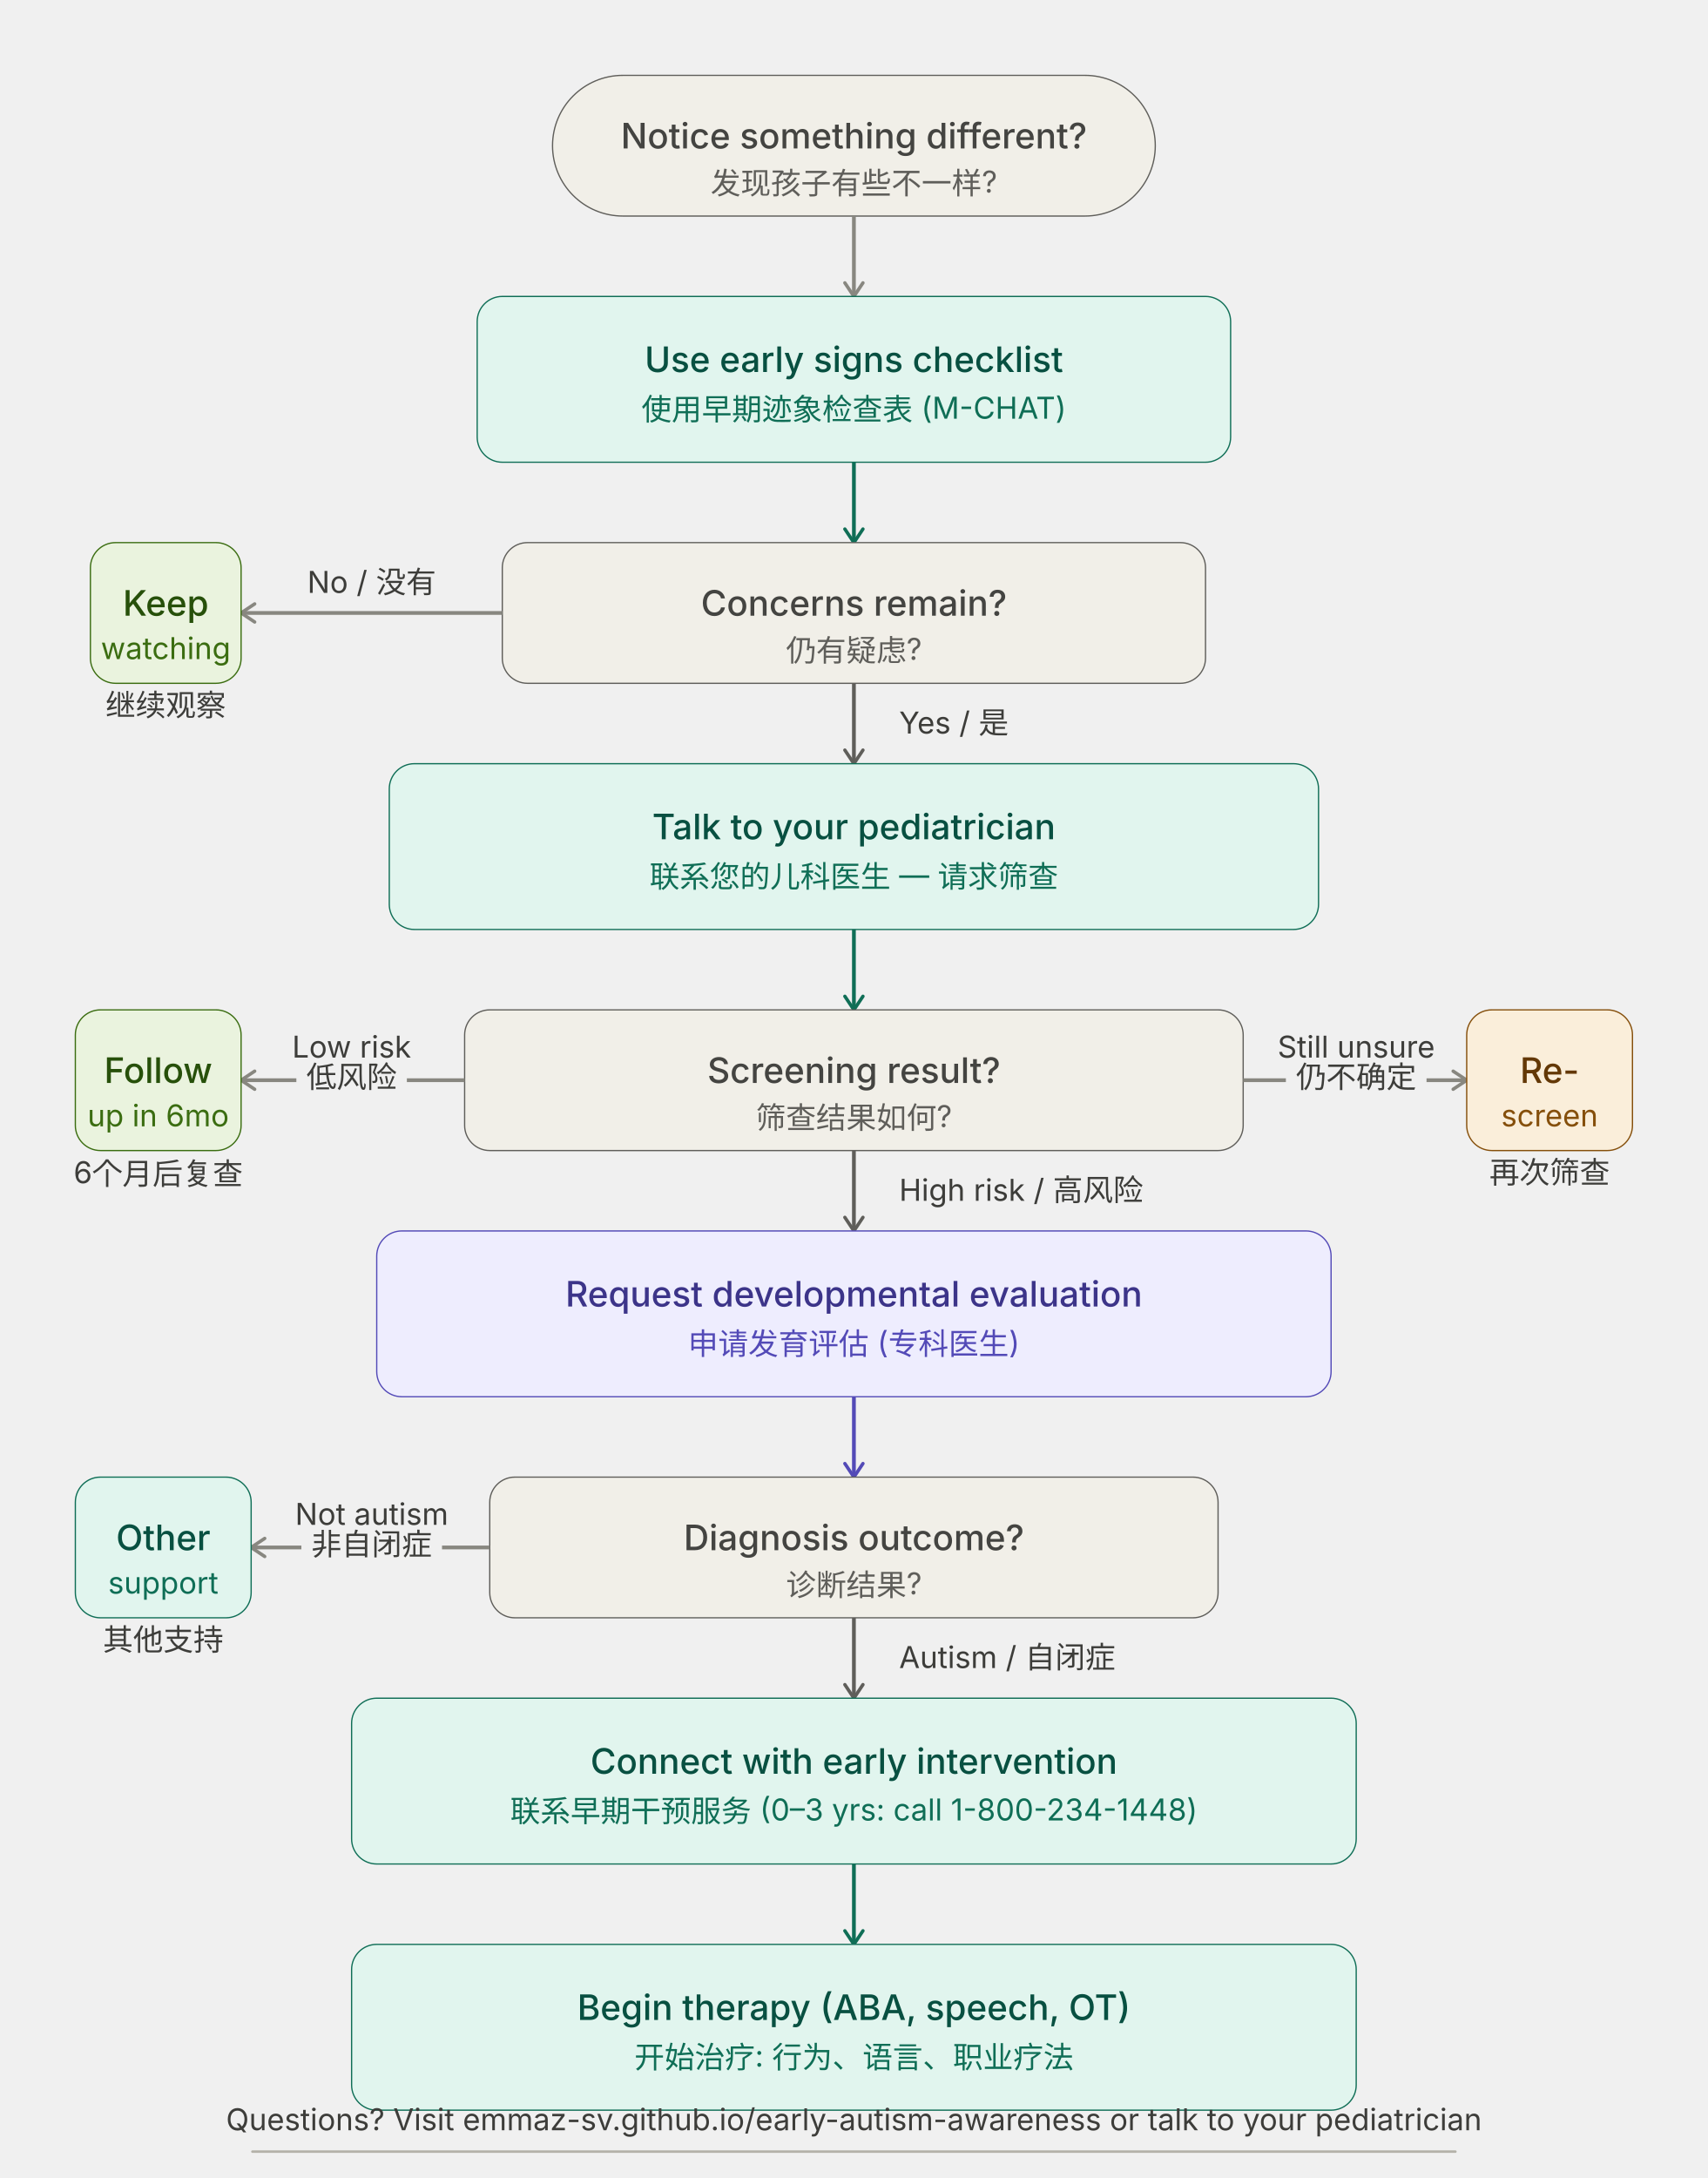
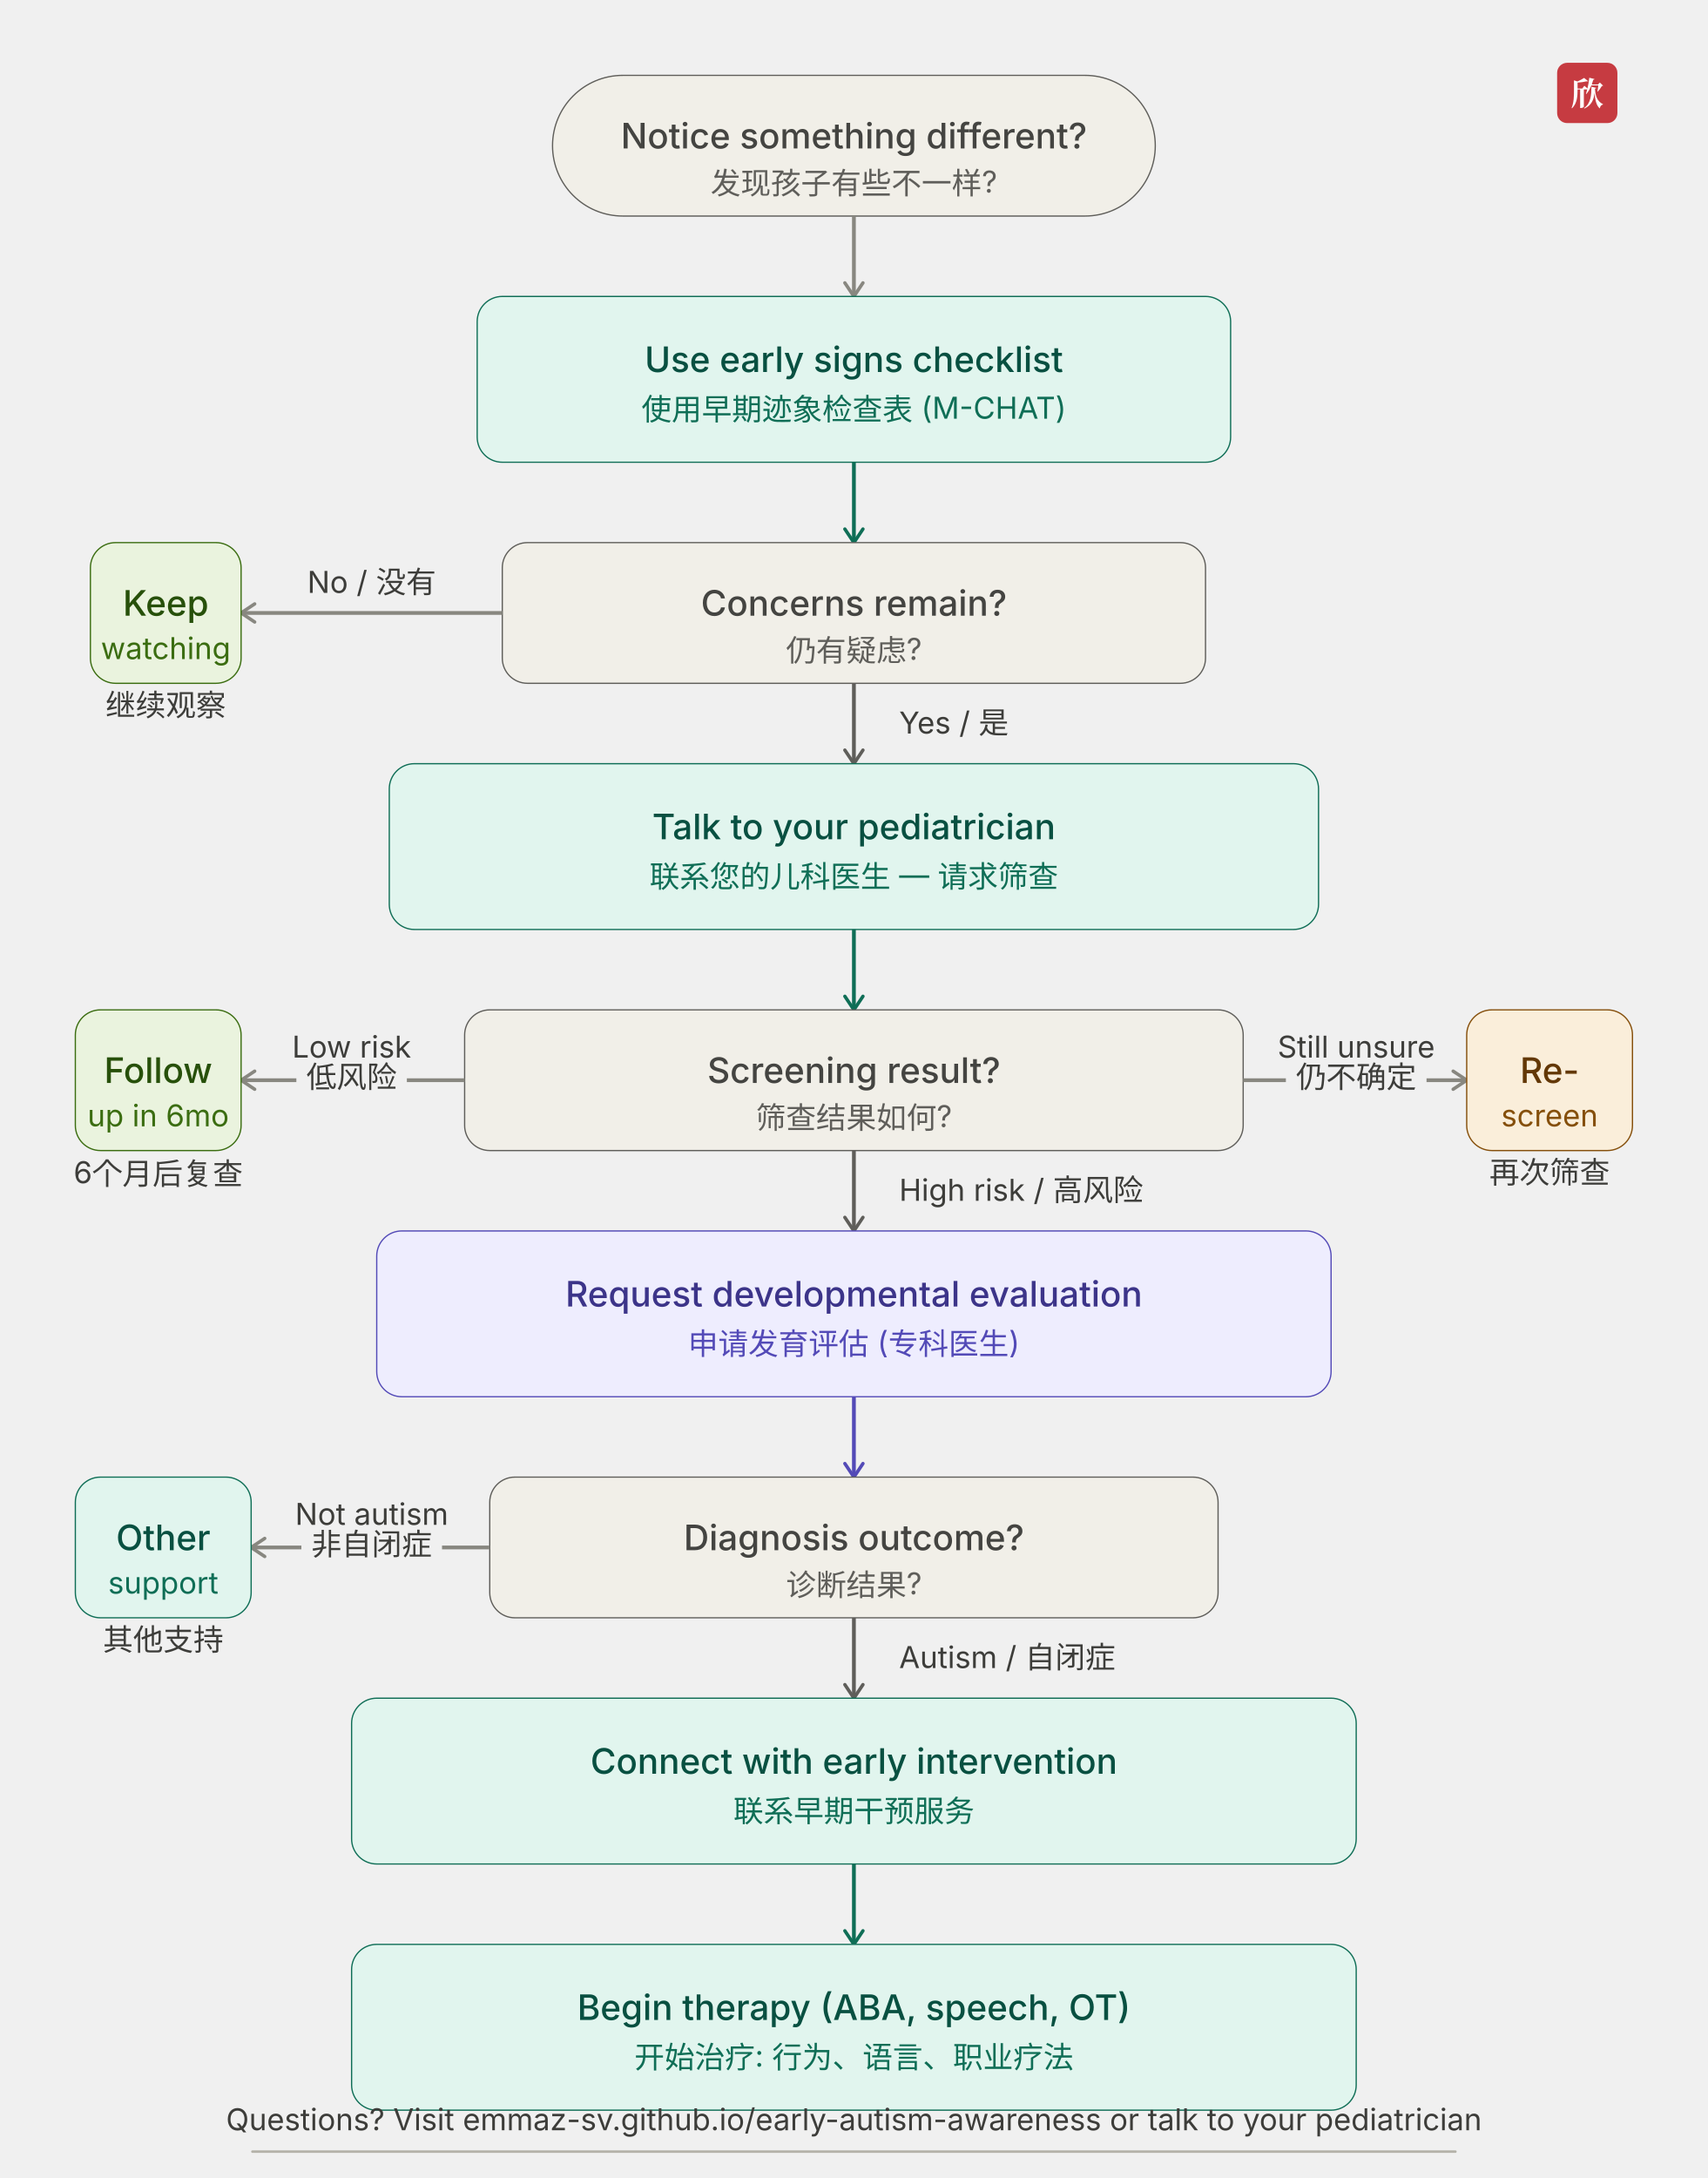
<svg xmlns="http://www.w3.org/2000/svg" width="100%" viewBox="0 0 680 867" role="img" style="">
  <defs>
    <marker id="arrow" viewBox="0 0 10 10" refX="8" refY="5" markerWidth="6" markerHeight="6" orient="auto-start-reverse">
      <path d="M2 1L8 5L2 9" fill="none" stroke="context-stroke" stroke-width="1.5" stroke-linecap="round" stroke-linejoin="round" />
    </marker>
    <mask id="imagine-text-gaps-clonpj" maskUnits="userSpaceOnUse">
      <rect x="0" y="0" width="680" height="867" fill="white" />
      <rect x="241.891" y="43.25" width="196.219" height="21.5" fill="black" rx="2" />
      <rect x="278.742" y="62.5" width="122.516" height="19" fill="black" rx="2" />
      <rect x="254.434" y="132.25" width="171.133" height="21.5" fill="black" rx="2" />
      <rect x="251.777" y="152.5" width="176.445" height="19" fill="black" rx="2" />
      <rect x="275.16" y="229.25" width="129.68" height="21.5" fill="black" rx="2" />
      <rect x="308.742" y="248.5" width="62.516" height="19" fill="black" rx="2" />
      <rect x="119.227" y="222" width="57.547" height="19" fill="black" rx="2" />
      <rect x="44.777" y="229.25" width="42.445" height="21.5" fill="black" rx="2" />
      <rect x="36.203" y="248.5" width="59.594" height="19" fill="black" rx="2" />
      <rect x="38" y="271" width="56" height="19" fill="black" rx="2" />
      <rect x="354" y="278" width="49.055" height="19" fill="black" rx="2" />
      <rect x="256.633" y="318.25" width="166.734" height="21.5" fill="black" rx="2" />
      <rect x="255.453" y="338.5" width="169.094" height="19" fill="black" rx="2" />
      <rect x="277.598" y="415.25" width="124.805" height="21.5" fill="black" rx="2" />
      <rect x="296.742" y="434.5" width="86.516" height="19" fill="black" rx="2" />
      <rect x="112.656" y="407" width="54.688" height="19" fill="black" rx="2" />
      <rect x="118" y="419" width="44" height="19" fill="black" rx="2" />
      <rect x="37.512" y="415.25" width="50.977" height="21.5" fill="black" rx="2" />
      <rect x="31.961" y="434.5" width="62.078" height="19" fill="black" rx="2" />
      <rect x="25.586" y="457" width="74.828" height="19" fill="black" rx="2" />
      <rect x="504.641" y="407" width="70.719" height="19" fill="black" rx="2" />
      <rect x="512" y="419" width="56" height="19" fill="black" rx="2" />
      <rect x="601.719" y="415.25" width="30.562" height="21.5" fill="black" rx="2" />
      <rect x="593.66" y="434.5" width="46.68" height="19" fill="black" rx="2" />
      <rect x="589" y="457" width="56" height="19" fill="black" rx="2" />
      <rect x="354" y="464" width="102.398" height="19" fill="black" rx="2" />
      <rect x="221.137" y="504.25" width="237.727" height="21.5" fill="black" rx="2" />
      <rect x="269.879" y="524.5" width="140.242" height="19" fill="black" rx="2" />
      <rect x="268.809" y="601.25" width="142.383" height="21.5" fill="black" rx="2" />
      <rect x="308.742" y="620.5" width="62.516" height="19" fill="black" rx="2" />
      <rect x="112.977" y="593" width="70.047" height="19" fill="black" rx="2" />
      <rect x="120" y="605" width="56" height="19" fill="black" rx="2" />
      <rect x="41.09" y="601.25" width="47.82" height="21.5" fill="black" rx="2" />
      <rect x="38.512" y="620.5" width="52.977" height="19" fill="black" rx="2" />
      <rect x="37" y="643" width="56" height="19" fill="black" rx="2" />
      <rect x="354" y="650" width="93.523" height="19" fill="black" rx="2" />
      <rect x="230.035" y="690.25" width="219.93" height="21.5" fill="black" rx="2" />
      <rect x="206.066" y="710.5" width="267.867" height="19" fill="black" rx="2" />
      <rect x="227.25" y="788.25" width="225.5" height="21.5" fill="black" rx="2" />
      <rect x="249.309" y="808.5" width="181.383" height="19" fill="black" rx="2" />
      <rect x="88.719" y="834" width="502.562" height="19" fill="black" rx="2" />
    </mask>
  </defs>
  <g style="fill:rgb(0, 0, 0);stroke:none;color:rgb(0, 0, 0);stroke-width:1px;stroke-linecap:butt;stroke-linejoin:miter;opacity:1;font-family:&quot;Anthropic Sans&quot;, -apple-system, &quot;system-ui&quot;, &quot;Segoe UI&quot;, sans-serif;font-size:16px;font-weight:400;text-anchor:start;dominant-baseline:auto">
    <rect x="220" y="30" width="240" height="56" rx="28" stroke-width="0.5" style="fill:rgb(241, 239, 232);stroke:rgb(95, 94, 90);color:rgb(0, 0, 0);stroke-width:0.5px;stroke-linecap:butt;stroke-linejoin:miter;opacity:1;font-family:&quot;Anthropic Sans&quot;, -apple-system, &quot;system-ui&quot;, &quot;Segoe UI&quot;, sans-serif;font-size:16px;font-weight:400;text-anchor:start;dominant-baseline:auto" />
    <text x="340" y="54" text-anchor="middle" dominant-baseline="central" style="fill:rgb(68, 68, 65);stroke:none;color:rgb(0, 0, 0);stroke-width:1px;stroke-linecap:butt;stroke-linejoin:miter;opacity:1;font-family:&quot;Anthropic Sans&quot;, -apple-system, &quot;system-ui&quot;, &quot;Segoe UI&quot;, sans-serif;font-size:14px;font-weight:500;text-anchor:middle;dominant-baseline:central">Notice something different?</text>
    <text x="340" y="72" text-anchor="middle" dominant-baseline="central" style="fill:rgb(95, 94, 90);stroke:none;color:rgb(0, 0, 0);stroke-width:1px;stroke-linecap:butt;stroke-linejoin:miter;opacity:1;font-family:&quot;Anthropic Sans&quot;, -apple-system, &quot;system-ui&quot;, &quot;Segoe UI&quot;, sans-serif;font-size:12px;font-weight:400;text-anchor:middle;dominant-baseline:central">发现孩子有些不一样?</text>
  </g>
  <line x1="340" y1="86" x2="340" y2="118" stroke="#888780" stroke-width="1.5" marker-end="url(#arrow)" style="fill:rgb(0, 0, 0);stroke:rgb(136, 135, 128);color:rgb(0, 0, 0);stroke-width:1.5px;stroke-linecap:butt;stroke-linejoin:miter;opacity:1;font-family:&quot;Anthropic Sans&quot;, -apple-system, &quot;system-ui&quot;, &quot;Segoe UI&quot;, sans-serif;font-size:16px;font-weight:400;text-anchor:start;dominant-baseline:auto" />
  <g style="fill:rgb(0, 0, 0);stroke:none;color:rgb(0, 0, 0);stroke-width:1px;stroke-linecap:butt;stroke-linejoin:miter;opacity:1;font-family:&quot;Anthropic Sans&quot;, -apple-system, &quot;system-ui&quot;, &quot;Segoe UI&quot;, sans-serif;font-size:16px;font-weight:400;text-anchor:start;dominant-baseline:auto">
    <rect x="190" y="118" width="300" height="66" rx="10" stroke-width="0.5" style="fill:rgb(225, 245, 238);stroke:rgb(15, 110, 86);color:rgb(0, 0, 0);stroke-width:0.5px;stroke-linecap:butt;stroke-linejoin:miter;opacity:1;font-family:&quot;Anthropic Sans&quot;, -apple-system, &quot;system-ui&quot;, &quot;Segoe UI&quot;, sans-serif;font-size:16px;font-weight:400;text-anchor:start;dominant-baseline:auto" />
    <text x="340" y="143" text-anchor="middle" dominant-baseline="central" style="fill:rgb(8, 80, 65);stroke:none;color:rgb(0, 0, 0);stroke-width:1px;stroke-linecap:butt;stroke-linejoin:miter;opacity:1;font-family:&quot;Anthropic Sans&quot;, -apple-system, &quot;system-ui&quot;, &quot;Segoe UI&quot;, sans-serif;font-size:14px;font-weight:500;text-anchor:middle;dominant-baseline:central">Use early signs checklist</text>
    <text x="340" y="162" text-anchor="middle" dominant-baseline="central" style="fill:rgb(15, 110, 86);stroke:none;color:rgb(0, 0, 0);stroke-width:1px;stroke-linecap:butt;stroke-linejoin:miter;opacity:1;font-family:&quot;Anthropic Sans&quot;, -apple-system, &quot;system-ui&quot;, &quot;Segoe UI&quot;, sans-serif;font-size:12px;font-weight:400;text-anchor:middle;dominant-baseline:central">使用早期迹象检查表 (M-CHAT)</text>
  </g>
  <line x1="340" y1="184" x2="340" y2="216" stroke="#0F6E56" stroke-width="1.5" marker-end="url(#arrow)" style="fill:rgb(0, 0, 0);stroke:rgb(15, 110, 86);color:rgb(0, 0, 0);stroke-width:1.5px;stroke-linecap:butt;stroke-linejoin:miter;opacity:1;font-family:&quot;Anthropic Sans&quot;, -apple-system, &quot;system-ui&quot;, &quot;Segoe UI&quot;, sans-serif;font-size:16px;font-weight:400;text-anchor:start;dominant-baseline:auto" />
  <g style="fill:rgb(0, 0, 0);stroke:none;color:rgb(0, 0, 0);stroke-width:1px;stroke-linecap:butt;stroke-linejoin:miter;opacity:1;font-family:&quot;Anthropic Sans&quot;, -apple-system, &quot;system-ui&quot;, &quot;Segoe UI&quot;, sans-serif;font-size:16px;font-weight:400;text-anchor:start;dominant-baseline:auto">
    <rect x="200" y="216" width="280" height="56" rx="10" stroke-width="0.5" style="fill:rgb(241, 239, 232);stroke:rgb(95, 94, 90);color:rgb(0, 0, 0);stroke-width:0.5px;stroke-linecap:butt;stroke-linejoin:miter;opacity:1;font-family:&quot;Anthropic Sans&quot;, -apple-system, &quot;system-ui&quot;, &quot;Segoe UI&quot;, sans-serif;font-size:16px;font-weight:400;text-anchor:start;dominant-baseline:auto" />
    <text x="340" y="240" text-anchor="middle" dominant-baseline="central" style="fill:rgb(68, 68, 65);stroke:none;color:rgb(0, 0, 0);stroke-width:1px;stroke-linecap:butt;stroke-linejoin:miter;opacity:1;font-family:&quot;Anthropic Sans&quot;, -apple-system, &quot;system-ui&quot;, &quot;Segoe UI&quot;, sans-serif;font-size:14px;font-weight:500;text-anchor:middle;dominant-baseline:central">Concerns remain?</text>
    <text x="340" y="258" text-anchor="middle" dominant-baseline="central" style="fill:rgb(95, 94, 90);stroke:none;color:rgb(0, 0, 0);stroke-width:1px;stroke-linecap:butt;stroke-linejoin:miter;opacity:1;font-family:&quot;Anthropic Sans&quot;, -apple-system, &quot;system-ui&quot;, &quot;Segoe UI&quot;, sans-serif;font-size:12px;font-weight:400;text-anchor:middle;dominant-baseline:central">仍有疑虑?</text>
  </g>
  <line x1="200" y1="244" x2="96" y2="244" stroke="#888780" stroke-width="1.5" marker-end="url(#arrow)" style="fill:rgb(0, 0, 0);stroke:rgb(136, 135, 128);color:rgb(0, 0, 0);stroke-width:1.5px;stroke-linecap:butt;stroke-linejoin:miter;opacity:1;font-family:&quot;Anthropic Sans&quot;, -apple-system, &quot;system-ui&quot;, &quot;Segoe UI&quot;, sans-serif;font-size:16px;font-weight:400;text-anchor:start;dominant-baseline:auto" />
  <text x="148" y="236" text-anchor="middle" style="fill:rgb(61, 61, 58);stroke:none;color:rgb(0, 0, 0);stroke-width:1px;stroke-linecap:butt;stroke-linejoin:miter;opacity:1;font-family:&quot;Anthropic Sans&quot;, -apple-system, &quot;system-ui&quot;, &quot;Segoe UI&quot;, sans-serif;font-size:12px;font-weight:400;text-anchor:middle;dominant-baseline:auto">No / 没有</text>
  <g style="fill:rgb(0, 0, 0);stroke:none;color:rgb(0, 0, 0);stroke-width:1px;stroke-linecap:butt;stroke-linejoin:miter;opacity:1;font-family:&quot;Anthropic Sans&quot;, -apple-system, &quot;system-ui&quot;, &quot;Segoe UI&quot;, sans-serif;font-size:16px;font-weight:400;text-anchor:start;dominant-baseline:auto">
    <rect x="36" y="216" width="60" height="56" rx="10" stroke-width="0.5" style="fill:rgb(234, 243, 222);stroke:rgb(59, 109, 17);color:rgb(0, 0, 0);stroke-width:0.5px;stroke-linecap:butt;stroke-linejoin:miter;opacity:1;font-family:&quot;Anthropic Sans&quot;, -apple-system, &quot;system-ui&quot;, &quot;Segoe UI&quot;, sans-serif;font-size:16px;font-weight:400;text-anchor:start;dominant-baseline:auto" />
    <text x="66" y="240" text-anchor="middle" dominant-baseline="central" style="fill:rgb(39, 80, 10);stroke:none;color:rgb(0, 0, 0);stroke-width:1px;stroke-linecap:butt;stroke-linejoin:miter;opacity:1;font-family:&quot;Anthropic Sans&quot;, -apple-system, &quot;system-ui&quot;, &quot;Segoe UI&quot;, sans-serif;font-size:14px;font-weight:500;text-anchor:middle;dominant-baseline:central">Keep</text>
    <text x="66" y="258" text-anchor="middle" dominant-baseline="central" style="fill:rgb(59, 109, 17);stroke:none;color:rgb(0, 0, 0);stroke-width:1px;stroke-linecap:butt;stroke-linejoin:miter;opacity:1;font-family:&quot;Anthropic Sans&quot;, -apple-system, &quot;system-ui&quot;, &quot;Segoe UI&quot;, sans-serif;font-size:12px;font-weight:400;text-anchor:middle;dominant-baseline:central">watching</text>
  </g>
  <text x="66" y="285" text-anchor="middle" style="fill:rgb(61, 61, 58);stroke:none;color:rgb(0, 0, 0);stroke-width:1px;stroke-linecap:butt;stroke-linejoin:miter;opacity:1;font-family:&quot;Anthropic Sans&quot;, -apple-system, &quot;system-ui&quot;, &quot;Segoe UI&quot;, sans-serif;font-size:12px;font-weight:400;text-anchor:middle;dominant-baseline:auto">继续观察</text>
  <line x1="340" y1="272" x2="340" y2="304" stroke="#5F5E5A" stroke-width="1.5" marker-end="url(#arrow)" style="fill:rgb(0, 0, 0);stroke:rgb(95, 94, 90);color:rgb(0, 0, 0);stroke-width:1.5px;stroke-linecap:butt;stroke-linejoin:miter;opacity:1;font-family:&quot;Anthropic Sans&quot;, -apple-system, &quot;system-ui&quot;, &quot;Segoe UI&quot;, sans-serif;font-size:16px;font-weight:400;text-anchor:start;dominant-baseline:auto" />
  <text x="358" y="292" text-anchor="start" style="fill:rgb(61, 61, 58);stroke:none;color:rgb(0, 0, 0);stroke-width:1px;stroke-linecap:butt;stroke-linejoin:miter;opacity:1;font-family:&quot;Anthropic Sans&quot;, -apple-system, &quot;system-ui&quot;, &quot;Segoe UI&quot;, sans-serif;font-size:12px;font-weight:400;text-anchor:start;dominant-baseline:auto">Yes / 是</text>
  <g style="fill:rgb(0, 0, 0);stroke:none;color:rgb(0, 0, 0);stroke-width:1px;stroke-linecap:butt;stroke-linejoin:miter;opacity:1;font-family:&quot;Anthropic Sans&quot;, -apple-system, &quot;system-ui&quot;, &quot;Segoe UI&quot;, sans-serif;font-size:16px;font-weight:400;text-anchor:start;dominant-baseline:auto">
    <rect x="155" y="304" width="370" height="66" rx="10" stroke-width="0.5" style="fill:rgb(225, 245, 238);stroke:rgb(15, 110, 86);color:rgb(0, 0, 0);stroke-width:0.5px;stroke-linecap:butt;stroke-linejoin:miter;opacity:1;font-family:&quot;Anthropic Sans&quot;, -apple-system, &quot;system-ui&quot;, &quot;Segoe UI&quot;, sans-serif;font-size:16px;font-weight:400;text-anchor:start;dominant-baseline:auto" />
    <text x="340" y="329" text-anchor="middle" dominant-baseline="central" style="fill:rgb(8, 80, 65);stroke:none;color:rgb(0, 0, 0);stroke-width:1px;stroke-linecap:butt;stroke-linejoin:miter;opacity:1;font-family:&quot;Anthropic Sans&quot;, -apple-system, &quot;system-ui&quot;, &quot;Segoe UI&quot;, sans-serif;font-size:14px;font-weight:500;text-anchor:middle;dominant-baseline:central">Talk to your pediatrician</text>
    <text x="340" y="348" text-anchor="middle" dominant-baseline="central" style="fill:rgb(15, 110, 86);stroke:none;color:rgb(0, 0, 0);stroke-width:1px;stroke-linecap:butt;stroke-linejoin:miter;opacity:1;font-family:&quot;Anthropic Sans&quot;, -apple-system, &quot;system-ui&quot;, &quot;Segoe UI&quot;, sans-serif;font-size:12px;font-weight:400;text-anchor:middle;dominant-baseline:central">联系您的儿科医生 — 请求筛查</text>
  </g>
  <line x1="340" y1="370" x2="340" y2="402" stroke="#0F6E56" stroke-width="1.5" marker-end="url(#arrow)" style="fill:rgb(0, 0, 0);stroke:rgb(15, 110, 86);color:rgb(0, 0, 0);stroke-width:1.5px;stroke-linecap:butt;stroke-linejoin:miter;opacity:1;font-family:&quot;Anthropic Sans&quot;, -apple-system, &quot;system-ui&quot;, &quot;Segoe UI&quot;, sans-serif;font-size:16px;font-weight:400;text-anchor:start;dominant-baseline:auto" />
  <g style="fill:rgb(0, 0, 0);stroke:none;color:rgb(0, 0, 0);stroke-width:1px;stroke-linecap:butt;stroke-linejoin:miter;opacity:1;font-family:&quot;Anthropic Sans&quot;, -apple-system, &quot;system-ui&quot;, &quot;Segoe UI&quot;, sans-serif;font-size:16px;font-weight:400;text-anchor:start;dominant-baseline:auto">
    <rect x="185" y="402" width="310" height="56" rx="10" stroke-width="0.5" style="fill:rgb(241, 239, 232);stroke:rgb(95, 94, 90);color:rgb(0, 0, 0);stroke-width:0.5px;stroke-linecap:butt;stroke-linejoin:miter;opacity:1;font-family:&quot;Anthropic Sans&quot;, -apple-system, &quot;system-ui&quot;, &quot;Segoe UI&quot;, sans-serif;font-size:16px;font-weight:400;text-anchor:start;dominant-baseline:auto" />
    <text x="340" y="426" text-anchor="middle" dominant-baseline="central" style="fill:rgb(68, 68, 65);stroke:none;color:rgb(0, 0, 0);stroke-width:1px;stroke-linecap:butt;stroke-linejoin:miter;opacity:1;font-family:&quot;Anthropic Sans&quot;, -apple-system, &quot;system-ui&quot;, &quot;Segoe UI&quot;, sans-serif;font-size:14px;font-weight:500;text-anchor:middle;dominant-baseline:central">Screening result?</text>
    <text x="340" y="444" text-anchor="middle" dominant-baseline="central" style="fill:rgb(95, 94, 90);stroke:none;color:rgb(0, 0, 0);stroke-width:1px;stroke-linecap:butt;stroke-linejoin:miter;opacity:1;font-family:&quot;Anthropic Sans&quot;, -apple-system, &quot;system-ui&quot;, &quot;Segoe UI&quot;, sans-serif;font-size:12px;font-weight:400;text-anchor:middle;dominant-baseline:central">筛查结果如何?</text>
  </g>
  <line x1="185" y1="430" x2="96" y2="430" stroke="#888780" stroke-width="1.5" marker-end="url(#arrow)" mask="url(#imagine-text-gaps-clonpj)" style="fill:rgb(0, 0, 0);stroke:rgb(136, 135, 128);color:rgb(0, 0, 0);stroke-width:1.5px;stroke-linecap:butt;stroke-linejoin:miter;opacity:1;font-family:&quot;Anthropic Sans&quot;, -apple-system, &quot;system-ui&quot;, &quot;Segoe UI&quot;, sans-serif;font-size:16px;font-weight:400;text-anchor:start;dominant-baseline:auto" />
  <text x="140" y="421" text-anchor="middle" style="fill:rgb(61, 61, 58);stroke:none;color:rgb(0, 0, 0);stroke-width:1px;stroke-linecap:butt;stroke-linejoin:miter;opacity:1;font-family:&quot;Anthropic Sans&quot;, -apple-system, &quot;system-ui&quot;, &quot;Segoe UI&quot;, sans-serif;font-size:12px;font-weight:400;text-anchor:middle;dominant-baseline:auto">Low risk</text>
  <text x="140" y="433" text-anchor="middle" style="fill:rgb(61, 61, 58);stroke:none;color:rgb(0, 0, 0);stroke-width:1px;stroke-linecap:butt;stroke-linejoin:miter;opacity:1;font-family:&quot;Anthropic Sans&quot;, -apple-system, &quot;system-ui&quot;, &quot;Segoe UI&quot;, sans-serif;font-size:12px;font-weight:400;text-anchor:middle;dominant-baseline:auto">低风险</text>
  <g style="fill:rgb(0, 0, 0);stroke:none;color:rgb(0, 0, 0);stroke-width:1px;stroke-linecap:butt;stroke-linejoin:miter;opacity:1;font-family:&quot;Anthropic Sans&quot;, -apple-system, &quot;system-ui&quot;, &quot;Segoe UI&quot;, sans-serif;font-size:16px;font-weight:400;text-anchor:start;dominant-baseline:auto">
    <rect x="30" y="402" width="66" height="56" rx="10" stroke-width="0.5" style="fill:rgb(234, 243, 222);stroke:rgb(59, 109, 17);color:rgb(0, 0, 0);stroke-width:0.5px;stroke-linecap:butt;stroke-linejoin:miter;opacity:1;font-family:&quot;Anthropic Sans&quot;, -apple-system, &quot;system-ui&quot;, &quot;Segoe UI&quot;, sans-serif;font-size:16px;font-weight:400;text-anchor:start;dominant-baseline:auto" />
    <text x="63" y="426" text-anchor="middle" dominant-baseline="central" style="fill:rgb(39, 80, 10);stroke:none;color:rgb(0, 0, 0);stroke-width:1px;stroke-linecap:butt;stroke-linejoin:miter;opacity:1;font-family:&quot;Anthropic Sans&quot;, -apple-system, &quot;system-ui&quot;, &quot;Segoe UI&quot;, sans-serif;font-size:14px;font-weight:500;text-anchor:middle;dominant-baseline:central">Follow</text>
    <text x="63" y="444" text-anchor="middle" dominant-baseline="central" style="fill:rgb(59, 109, 17);stroke:none;color:rgb(0, 0, 0);stroke-width:1px;stroke-linecap:butt;stroke-linejoin:miter;opacity:1;font-family:&quot;Anthropic Sans&quot;, -apple-system, &quot;system-ui&quot;, &quot;Segoe UI&quot;, sans-serif;font-size:12px;font-weight:400;text-anchor:middle;dominant-baseline:central">up in 6mo</text>
  </g>
  <text x="63" y="471" text-anchor="middle" style="fill:rgb(61, 61, 58);stroke:none;color:rgb(0, 0, 0);stroke-width:1px;stroke-linecap:butt;stroke-linejoin:miter;opacity:1;font-family:&quot;Anthropic Sans&quot;, -apple-system, &quot;system-ui&quot;, &quot;Segoe UI&quot;, sans-serif;font-size:12px;font-weight:400;text-anchor:middle;dominant-baseline:auto">6个月后复查</text>
  <line x1="495" y1="430" x2="584" y2="430" stroke="#888780" stroke-width="1.5" marker-end="url(#arrow)" mask="url(#imagine-text-gaps-clonpj)" style="fill:rgb(0, 0, 0);stroke:rgb(136, 135, 128);color:rgb(0, 0, 0);stroke-width:1.5px;stroke-linecap:butt;stroke-linejoin:miter;opacity:1;font-family:&quot;Anthropic Sans&quot;, -apple-system, &quot;system-ui&quot;, &quot;Segoe UI&quot;, sans-serif;font-size:16px;font-weight:400;text-anchor:start;dominant-baseline:auto" />
  <text x="540" y="421" text-anchor="middle" style="fill:rgb(61, 61, 58);stroke:none;color:rgb(0, 0, 0);stroke-width:1px;stroke-linecap:butt;stroke-linejoin:miter;opacity:1;font-family:&quot;Anthropic Sans&quot;, -apple-system, &quot;system-ui&quot;, &quot;Segoe UI&quot;, sans-serif;font-size:12px;font-weight:400;text-anchor:middle;dominant-baseline:auto">Still unsure</text>
  <text x="540" y="433" text-anchor="middle" style="fill:rgb(61, 61, 58);stroke:none;color:rgb(0, 0, 0);stroke-width:1px;stroke-linecap:butt;stroke-linejoin:miter;opacity:1;font-family:&quot;Anthropic Sans&quot;, -apple-system, &quot;system-ui&quot;, &quot;Segoe UI&quot;, sans-serif;font-size:12px;font-weight:400;text-anchor:middle;dominant-baseline:auto">仍不确定</text>
  <g style="fill:rgb(0, 0, 0);stroke:none;color:rgb(0, 0, 0);stroke-width:1px;stroke-linecap:butt;stroke-linejoin:miter;opacity:1;font-family:&quot;Anthropic Sans&quot;, -apple-system, &quot;system-ui&quot;, &quot;Segoe UI&quot;, sans-serif;font-size:16px;font-weight:400;text-anchor:start;dominant-baseline:auto">
    <rect x="584" y="402" width="66" height="56" rx="10" stroke-width="0.5" style="fill:rgb(250, 238, 218);stroke:rgb(133, 79, 11);color:rgb(0, 0, 0);stroke-width:0.5px;stroke-linecap:butt;stroke-linejoin:miter;opacity:1;font-family:&quot;Anthropic Sans&quot;, -apple-system, &quot;system-ui&quot;, &quot;Segoe UI&quot;, sans-serif;font-size:16px;font-weight:400;text-anchor:start;dominant-baseline:auto" />
    <text x="617" y="426" text-anchor="middle" dominant-baseline="central" style="fill:rgb(99, 56, 6);stroke:none;color:rgb(0, 0, 0);stroke-width:1px;stroke-linecap:butt;stroke-linejoin:miter;opacity:1;font-family:&quot;Anthropic Sans&quot;, -apple-system, &quot;system-ui&quot;, &quot;Segoe UI&quot;, sans-serif;font-size:14px;font-weight:500;text-anchor:middle;dominant-baseline:central">Re-</text>
    <text x="617" y="444" text-anchor="middle" dominant-baseline="central" style="fill:rgb(133, 79, 11);stroke:none;color:rgb(0, 0, 0);stroke-width:1px;stroke-linecap:butt;stroke-linejoin:miter;opacity:1;font-family:&quot;Anthropic Sans&quot;, -apple-system, &quot;system-ui&quot;, &quot;Segoe UI&quot;, sans-serif;font-size:12px;font-weight:400;text-anchor:middle;dominant-baseline:central">screen</text>
  </g>
  <text x="617" y="471" text-anchor="middle" style="fill:rgb(61, 61, 58);stroke:none;color:rgb(0, 0, 0);stroke-width:1px;stroke-linecap:butt;stroke-linejoin:miter;opacity:1;font-family:&quot;Anthropic Sans&quot;, -apple-system, &quot;system-ui&quot;, &quot;Segoe UI&quot;, sans-serif;font-size:12px;font-weight:400;text-anchor:middle;dominant-baseline:auto">再次筛查</text>
  <line x1="340" y1="458" x2="340" y2="490" stroke="#5F5E5A" stroke-width="1.5" marker-end="url(#arrow)" style="fill:rgb(0, 0, 0);stroke:rgb(95, 94, 90);color:rgb(0, 0, 0);stroke-width:1.5px;stroke-linecap:butt;stroke-linejoin:miter;opacity:1;font-family:&quot;Anthropic Sans&quot;, -apple-system, &quot;system-ui&quot;, &quot;Segoe UI&quot;, sans-serif;font-size:16px;font-weight:400;text-anchor:start;dominant-baseline:auto" />
  <text x="358" y="478" text-anchor="start" style="fill:rgb(61, 61, 58);stroke:none;color:rgb(0, 0, 0);stroke-width:1px;stroke-linecap:butt;stroke-linejoin:miter;opacity:1;font-family:&quot;Anthropic Sans&quot;, -apple-system, &quot;system-ui&quot;, &quot;Segoe UI&quot;, sans-serif;font-size:12px;font-weight:400;text-anchor:start;dominant-baseline:auto">High risk / 高风险</text>
  <g style="fill:rgb(0, 0, 0);stroke:none;color:rgb(0, 0, 0);stroke-width:1px;stroke-linecap:butt;stroke-linejoin:miter;opacity:1;font-family:&quot;Anthropic Sans&quot;, -apple-system, &quot;system-ui&quot;, &quot;Segoe UI&quot;, sans-serif;font-size:16px;font-weight:400;text-anchor:start;dominant-baseline:auto">
    <rect x="150" y="490" width="380" height="66" rx="10" stroke-width="0.5" style="fill:rgb(238, 237, 254);stroke:rgb(83, 74, 183);color:rgb(0, 0, 0);stroke-width:0.5px;stroke-linecap:butt;stroke-linejoin:miter;opacity:1;font-family:&quot;Anthropic Sans&quot;, -apple-system, &quot;system-ui&quot;, &quot;Segoe UI&quot;, sans-serif;font-size:16px;font-weight:400;text-anchor:start;dominant-baseline:auto" />
    <text x="340" y="515" text-anchor="middle" dominant-baseline="central" style="fill:rgb(60, 52, 137);stroke:none;color:rgb(0, 0, 0);stroke-width:1px;stroke-linecap:butt;stroke-linejoin:miter;opacity:1;font-family:&quot;Anthropic Sans&quot;, -apple-system, &quot;system-ui&quot;, &quot;Segoe UI&quot;, sans-serif;font-size:14px;font-weight:500;text-anchor:middle;dominant-baseline:central">Request developmental evaluation</text>
    <text x="340" y="534" text-anchor="middle" dominant-baseline="central" style="fill:rgb(83, 74, 183);stroke:none;color:rgb(0, 0, 0);stroke-width:1px;stroke-linecap:butt;stroke-linejoin:miter;opacity:1;font-family:&quot;Anthropic Sans&quot;, -apple-system, &quot;system-ui&quot;, &quot;Segoe UI&quot;, sans-serif;font-size:12px;font-weight:400;text-anchor:middle;dominant-baseline:central">申请发育评估 (专科医生)</text>
  </g>
  <line x1="340" y1="556" x2="340" y2="588" stroke="#534AB7" stroke-width="1.5" marker-end="url(#arrow)" style="fill:rgb(0, 0, 0);stroke:rgb(83, 74, 183);color:rgb(0, 0, 0);stroke-width:1.5px;stroke-linecap:butt;stroke-linejoin:miter;opacity:1;font-family:&quot;Anthropic Sans&quot;, -apple-system, &quot;system-ui&quot;, &quot;Segoe UI&quot;, sans-serif;font-size:16px;font-weight:400;text-anchor:start;dominant-baseline:auto" />
  <g style="fill:rgb(0, 0, 0);stroke:none;color:rgb(0, 0, 0);stroke-width:1px;stroke-linecap:butt;stroke-linejoin:miter;opacity:1;font-family:&quot;Anthropic Sans&quot;, -apple-system, &quot;system-ui&quot;, &quot;Segoe UI&quot;, sans-serif;font-size:16px;font-weight:400;text-anchor:start;dominant-baseline:auto">
    <rect x="195" y="588" width="290" height="56" rx="10" stroke-width="0.5" style="fill:rgb(241, 239, 232);stroke:rgb(95, 94, 90);color:rgb(0, 0, 0);stroke-width:0.5px;stroke-linecap:butt;stroke-linejoin:miter;opacity:1;font-family:&quot;Anthropic Sans&quot;, -apple-system, &quot;system-ui&quot;, &quot;Segoe UI&quot;, sans-serif;font-size:16px;font-weight:400;text-anchor:start;dominant-baseline:auto" />
    <text x="340" y="612" text-anchor="middle" dominant-baseline="central" style="fill:rgb(68, 68, 65);stroke:none;color:rgb(0, 0, 0);stroke-width:1px;stroke-linecap:butt;stroke-linejoin:miter;opacity:1;font-family:&quot;Anthropic Sans&quot;, -apple-system, &quot;system-ui&quot;, &quot;Segoe UI&quot;, sans-serif;font-size:14px;font-weight:500;text-anchor:middle;dominant-baseline:central">Diagnosis outcome?</text>
    <text x="340" y="630" text-anchor="middle" dominant-baseline="central" style="fill:rgb(95, 94, 90);stroke:none;color:rgb(0, 0, 0);stroke-width:1px;stroke-linecap:butt;stroke-linejoin:miter;opacity:1;font-family:&quot;Anthropic Sans&quot;, -apple-system, &quot;system-ui&quot;, &quot;Segoe UI&quot;, sans-serif;font-size:12px;font-weight:400;text-anchor:middle;dominant-baseline:central">诊断结果?</text>
  </g>
  <line x1="195" y1="616" x2="100" y2="616" stroke="#888780" stroke-width="1.5" marker-end="url(#arrow)" mask="url(#imagine-text-gaps-clonpj)" style="fill:rgb(0, 0, 0);stroke:rgb(136, 135, 128);color:rgb(0, 0, 0);stroke-width:1.5px;stroke-linecap:butt;stroke-linejoin:miter;opacity:1;font-family:&quot;Anthropic Sans&quot;, -apple-system, &quot;system-ui&quot;, &quot;Segoe UI&quot;, sans-serif;font-size:16px;font-weight:400;text-anchor:start;dominant-baseline:auto" />
  <text x="148" y="607" text-anchor="middle" style="fill:rgb(61, 61, 58);stroke:none;color:rgb(0, 0, 0);stroke-width:1px;stroke-linecap:butt;stroke-linejoin:miter;opacity:1;font-family:&quot;Anthropic Sans&quot;, -apple-system, &quot;system-ui&quot;, &quot;Segoe UI&quot;, sans-serif;font-size:12px;font-weight:400;text-anchor:middle;dominant-baseline:auto">Not autism</text>
  <text x="148" y="619" text-anchor="middle" style="fill:rgb(61, 61, 58);stroke:none;color:rgb(0, 0, 0);stroke-width:1px;stroke-linecap:butt;stroke-linejoin:miter;opacity:1;font-family:&quot;Anthropic Sans&quot;, -apple-system, &quot;system-ui&quot;, &quot;Segoe UI&quot;, sans-serif;font-size:12px;font-weight:400;text-anchor:middle;dominant-baseline:auto">非自闭症</text>
  <g style="fill:rgb(0, 0, 0);stroke:none;color:rgb(0, 0, 0);stroke-width:1px;stroke-linecap:butt;stroke-linejoin:miter;opacity:1;font-family:&quot;Anthropic Sans&quot;, -apple-system, &quot;system-ui&quot;, &quot;Segoe UI&quot;, sans-serif;font-size:16px;font-weight:400;text-anchor:start;dominant-baseline:auto">
    <rect x="30" y="588" width="70" height="56" rx="10" stroke-width="0.5" style="fill:rgb(225, 245, 238);stroke:rgb(15, 110, 86);color:rgb(0, 0, 0);stroke-width:0.5px;stroke-linecap:butt;stroke-linejoin:miter;opacity:1;font-family:&quot;Anthropic Sans&quot;, -apple-system, &quot;system-ui&quot;, &quot;Segoe UI&quot;, sans-serif;font-size:16px;font-weight:400;text-anchor:start;dominant-baseline:auto" />
    <text x="65" y="612" text-anchor="middle" dominant-baseline="central" style="fill:rgb(8, 80, 65);stroke:none;color:rgb(0, 0, 0);stroke-width:1px;stroke-linecap:butt;stroke-linejoin:miter;opacity:1;font-family:&quot;Anthropic Sans&quot;, -apple-system, &quot;system-ui&quot;, &quot;Segoe UI&quot;, sans-serif;font-size:14px;font-weight:500;text-anchor:middle;dominant-baseline:central">Other</text>
    <text x="65" y="630" text-anchor="middle" dominant-baseline="central" style="fill:rgb(15, 110, 86);stroke:none;color:rgb(0, 0, 0);stroke-width:1px;stroke-linecap:butt;stroke-linejoin:miter;opacity:1;font-family:&quot;Anthropic Sans&quot;, -apple-system, &quot;system-ui&quot;, &quot;Segoe UI&quot;, sans-serif;font-size:12px;font-weight:400;text-anchor:middle;dominant-baseline:central">support</text>
  </g>
  <text x="65" y="657" text-anchor="middle" style="fill:rgb(61, 61, 58);stroke:none;color:rgb(0, 0, 0);stroke-width:1px;stroke-linecap:butt;stroke-linejoin:miter;opacity:1;font-family:&quot;Anthropic Sans&quot;, -apple-system, &quot;system-ui&quot;, &quot;Segoe UI&quot;, sans-serif;font-size:12px;font-weight:400;text-anchor:middle;dominant-baseline:auto">其他支持</text>
  <line x1="340" y1="644" x2="340" y2="676" stroke="#5F5E5A" stroke-width="1.5" marker-end="url(#arrow)" style="fill:rgb(0, 0, 0);stroke:rgb(95, 94, 90);color:rgb(0, 0, 0);stroke-width:1.5px;stroke-linecap:butt;stroke-linejoin:miter;opacity:1;font-family:&quot;Anthropic Sans&quot;, -apple-system, &quot;system-ui&quot;, &quot;Segoe UI&quot;, sans-serif;font-size:16px;font-weight:400;text-anchor:start;dominant-baseline:auto" />
  <text x="358" y="664" text-anchor="start" style="fill:rgb(61, 61, 58);stroke:none;color:rgb(0, 0, 0);stroke-width:1px;stroke-linecap:butt;stroke-linejoin:miter;opacity:1;font-family:&quot;Anthropic Sans&quot;, -apple-system, &quot;system-ui&quot;, &quot;Segoe UI&quot;, sans-serif;font-size:12px;font-weight:400;text-anchor:start;dominant-baseline:auto">Autism / 自闭症</text>
  <g style="fill:rgb(0, 0, 0);stroke:none;color:rgb(0, 0, 0);stroke-width:1px;stroke-linecap:butt;stroke-linejoin:miter;opacity:1;font-family:&quot;Anthropic Sans&quot;, -apple-system, &quot;system-ui&quot;, &quot;Segoe UI&quot;, sans-serif;font-size:16px;font-weight:400;text-anchor:start;dominant-baseline:auto">
    <rect x="140" y="676" width="400" height="66" rx="10" stroke-width="0.5" style="fill:rgb(225, 245, 238);stroke:rgb(15, 110, 86);color:rgb(0, 0, 0);stroke-width:0.5px;stroke-linecap:butt;stroke-linejoin:miter;opacity:1;font-family:&quot;Anthropic Sans&quot;, -apple-system, &quot;system-ui&quot;, &quot;Segoe UI&quot;, sans-serif;font-size:16px;font-weight:400;text-anchor:start;dominant-baseline:auto" />
    <text x="340" y="701" text-anchor="middle" dominant-baseline="central" style="fill:rgb(8, 80, 65);stroke:none;color:rgb(0, 0, 0);stroke-width:1px;stroke-linecap:butt;stroke-linejoin:miter;opacity:1;font-family:&quot;Anthropic Sans&quot;, -apple-system, &quot;system-ui&quot;, &quot;Segoe UI&quot;, sans-serif;font-size:14px;font-weight:500;text-anchor:middle;dominant-baseline:central">Connect with early intervention</text>
-     <text x="340" y="720" text-anchor="middle" dominant-baseline="central" style="fill:rgb(15, 110, 86);stroke:none;color:rgb(0, 0, 0);stroke-width:1px;stroke-linecap:butt;stroke-linejoin:miter;opacity:1;font-family:&quot;Anthropic Sans&quot;, -apple-system, &quot;system-ui&quot;, &quot;Segoe UI&quot;, sans-serif;font-size:12px;font-weight:400;text-anchor:middle;dominant-baseline:central">联系早期干预服务 (0–3 yrs: call 1-800-234-1448)</text>
+     <text x="340" y="720" text-anchor="middle" dominant-baseline="central" style="fill:rgb(15, 110, 86);stroke:none;color:rgb(0, 0, 0);stroke-width:1px;stroke-linecap:butt;stroke-linejoin:miter;opacity:1;font-family:&quot;Anthropic Sans&quot;, -apple-system, &quot;system-ui&quot;, &quot;Segoe UI&quot;, sans-serif;font-size:12px;font-weight:400;text-anchor:middle;dominant-baseline:central">联系早期干预服务</text>
  </g>
  <line x1="340" y1="742" x2="340" y2="774" stroke="#0F6E56" stroke-width="1.5" marker-end="url(#arrow)" style="fill:rgb(0, 0, 0);stroke:rgb(15, 110, 86);color:rgb(0, 0, 0);stroke-width:1.5px;stroke-linecap:butt;stroke-linejoin:miter;opacity:1;font-family:&quot;Anthropic Sans&quot;, -apple-system, &quot;system-ui&quot;, &quot;Segoe UI&quot;, sans-serif;font-size:16px;font-weight:400;text-anchor:start;dominant-baseline:auto" />
  <g style="fill:rgb(0, 0, 0);stroke:none;color:rgb(0, 0, 0);stroke-width:1px;stroke-linecap:butt;stroke-linejoin:miter;opacity:1;font-family:&quot;Anthropic Sans&quot;, -apple-system, &quot;system-ui&quot;, &quot;Segoe UI&quot;, sans-serif;font-size:16px;font-weight:400;text-anchor:start;dominant-baseline:auto">
    <rect x="140" y="774" width="400" height="66" rx="10" stroke-width="0.5" style="fill:rgb(225, 245, 238);stroke:rgb(15, 110, 86);color:rgb(0, 0, 0);stroke-width:0.5px;stroke-linecap:butt;stroke-linejoin:miter;opacity:1;font-family:&quot;Anthropic Sans&quot;, -apple-system, &quot;system-ui&quot;, &quot;Segoe UI&quot;, sans-serif;font-size:16px;font-weight:400;text-anchor:start;dominant-baseline:auto" />
    <text x="340" y="799" text-anchor="middle" dominant-baseline="central" style="fill:rgb(8, 80, 65);stroke:none;color:rgb(0, 0, 0);stroke-width:1px;stroke-linecap:butt;stroke-linejoin:miter;opacity:1;font-family:&quot;Anthropic Sans&quot;, -apple-system, &quot;system-ui&quot;, &quot;Segoe UI&quot;, sans-serif;font-size:14px;font-weight:500;text-anchor:middle;dominant-baseline:central">Begin therapy (ABA, speech, OT)</text>
    <text x="340" y="818" text-anchor="middle" dominant-baseline="central" style="fill:rgb(15, 110, 86);stroke:none;color:rgb(0, 0, 0);stroke-width:1px;stroke-linecap:butt;stroke-linejoin:miter;opacity:1;font-family:&quot;Anthropic Sans&quot;, -apple-system, &quot;system-ui&quot;, &quot;Segoe UI&quot;, sans-serif;font-size:12px;font-weight:400;text-anchor:middle;dominant-baseline:central">开始治疗: 行为、语言、职业疗法</text>
  </g>
  <rect x="100" y="856" width="480" height="1" rx="0.5" fill="#B4B2A9" style="fill:rgb(180, 178, 169);stroke:none;color:rgb(0, 0, 0);stroke-width:1px;stroke-linecap:butt;stroke-linejoin:miter;opacity:1;font-family:&quot;Anthropic Sans&quot;, -apple-system, &quot;system-ui&quot;, &quot;Segoe UI&quot;, sans-serif;font-size:16px;font-weight:400;text-anchor:start;dominant-baseline:auto" />
  <text x="340" y="848" text-anchor="middle" fill="#5F5E5A" style="fill:rgb(61, 61, 58);stroke:none;color:rgb(0, 0, 0);stroke-width:1px;stroke-linecap:butt;stroke-linejoin:miter;opacity:1;font-family:&quot;Anthropic Sans&quot;, -apple-system, &quot;system-ui&quot;, &quot;Segoe UI&quot;, sans-serif;font-size:12px;font-weight:400;text-anchor:middle;dominant-baseline:auto">Questions? Visit emmaz-sv.github.io/early-autism-awareness or talk to your pediatrician</text>
+   <g transform="translate(620, 25)" opacity="0.9">
+     <rect width="24" height="24" rx="4" fill="#C1272D" />
+     <text x="12" y="17" font-family="'Noto Serif CJK SC', 'SimSun', serif" font-size="13" font-weight="bold" fill="#ffffff" text-anchor="middle">欣</text>
+   </g>
</svg>
